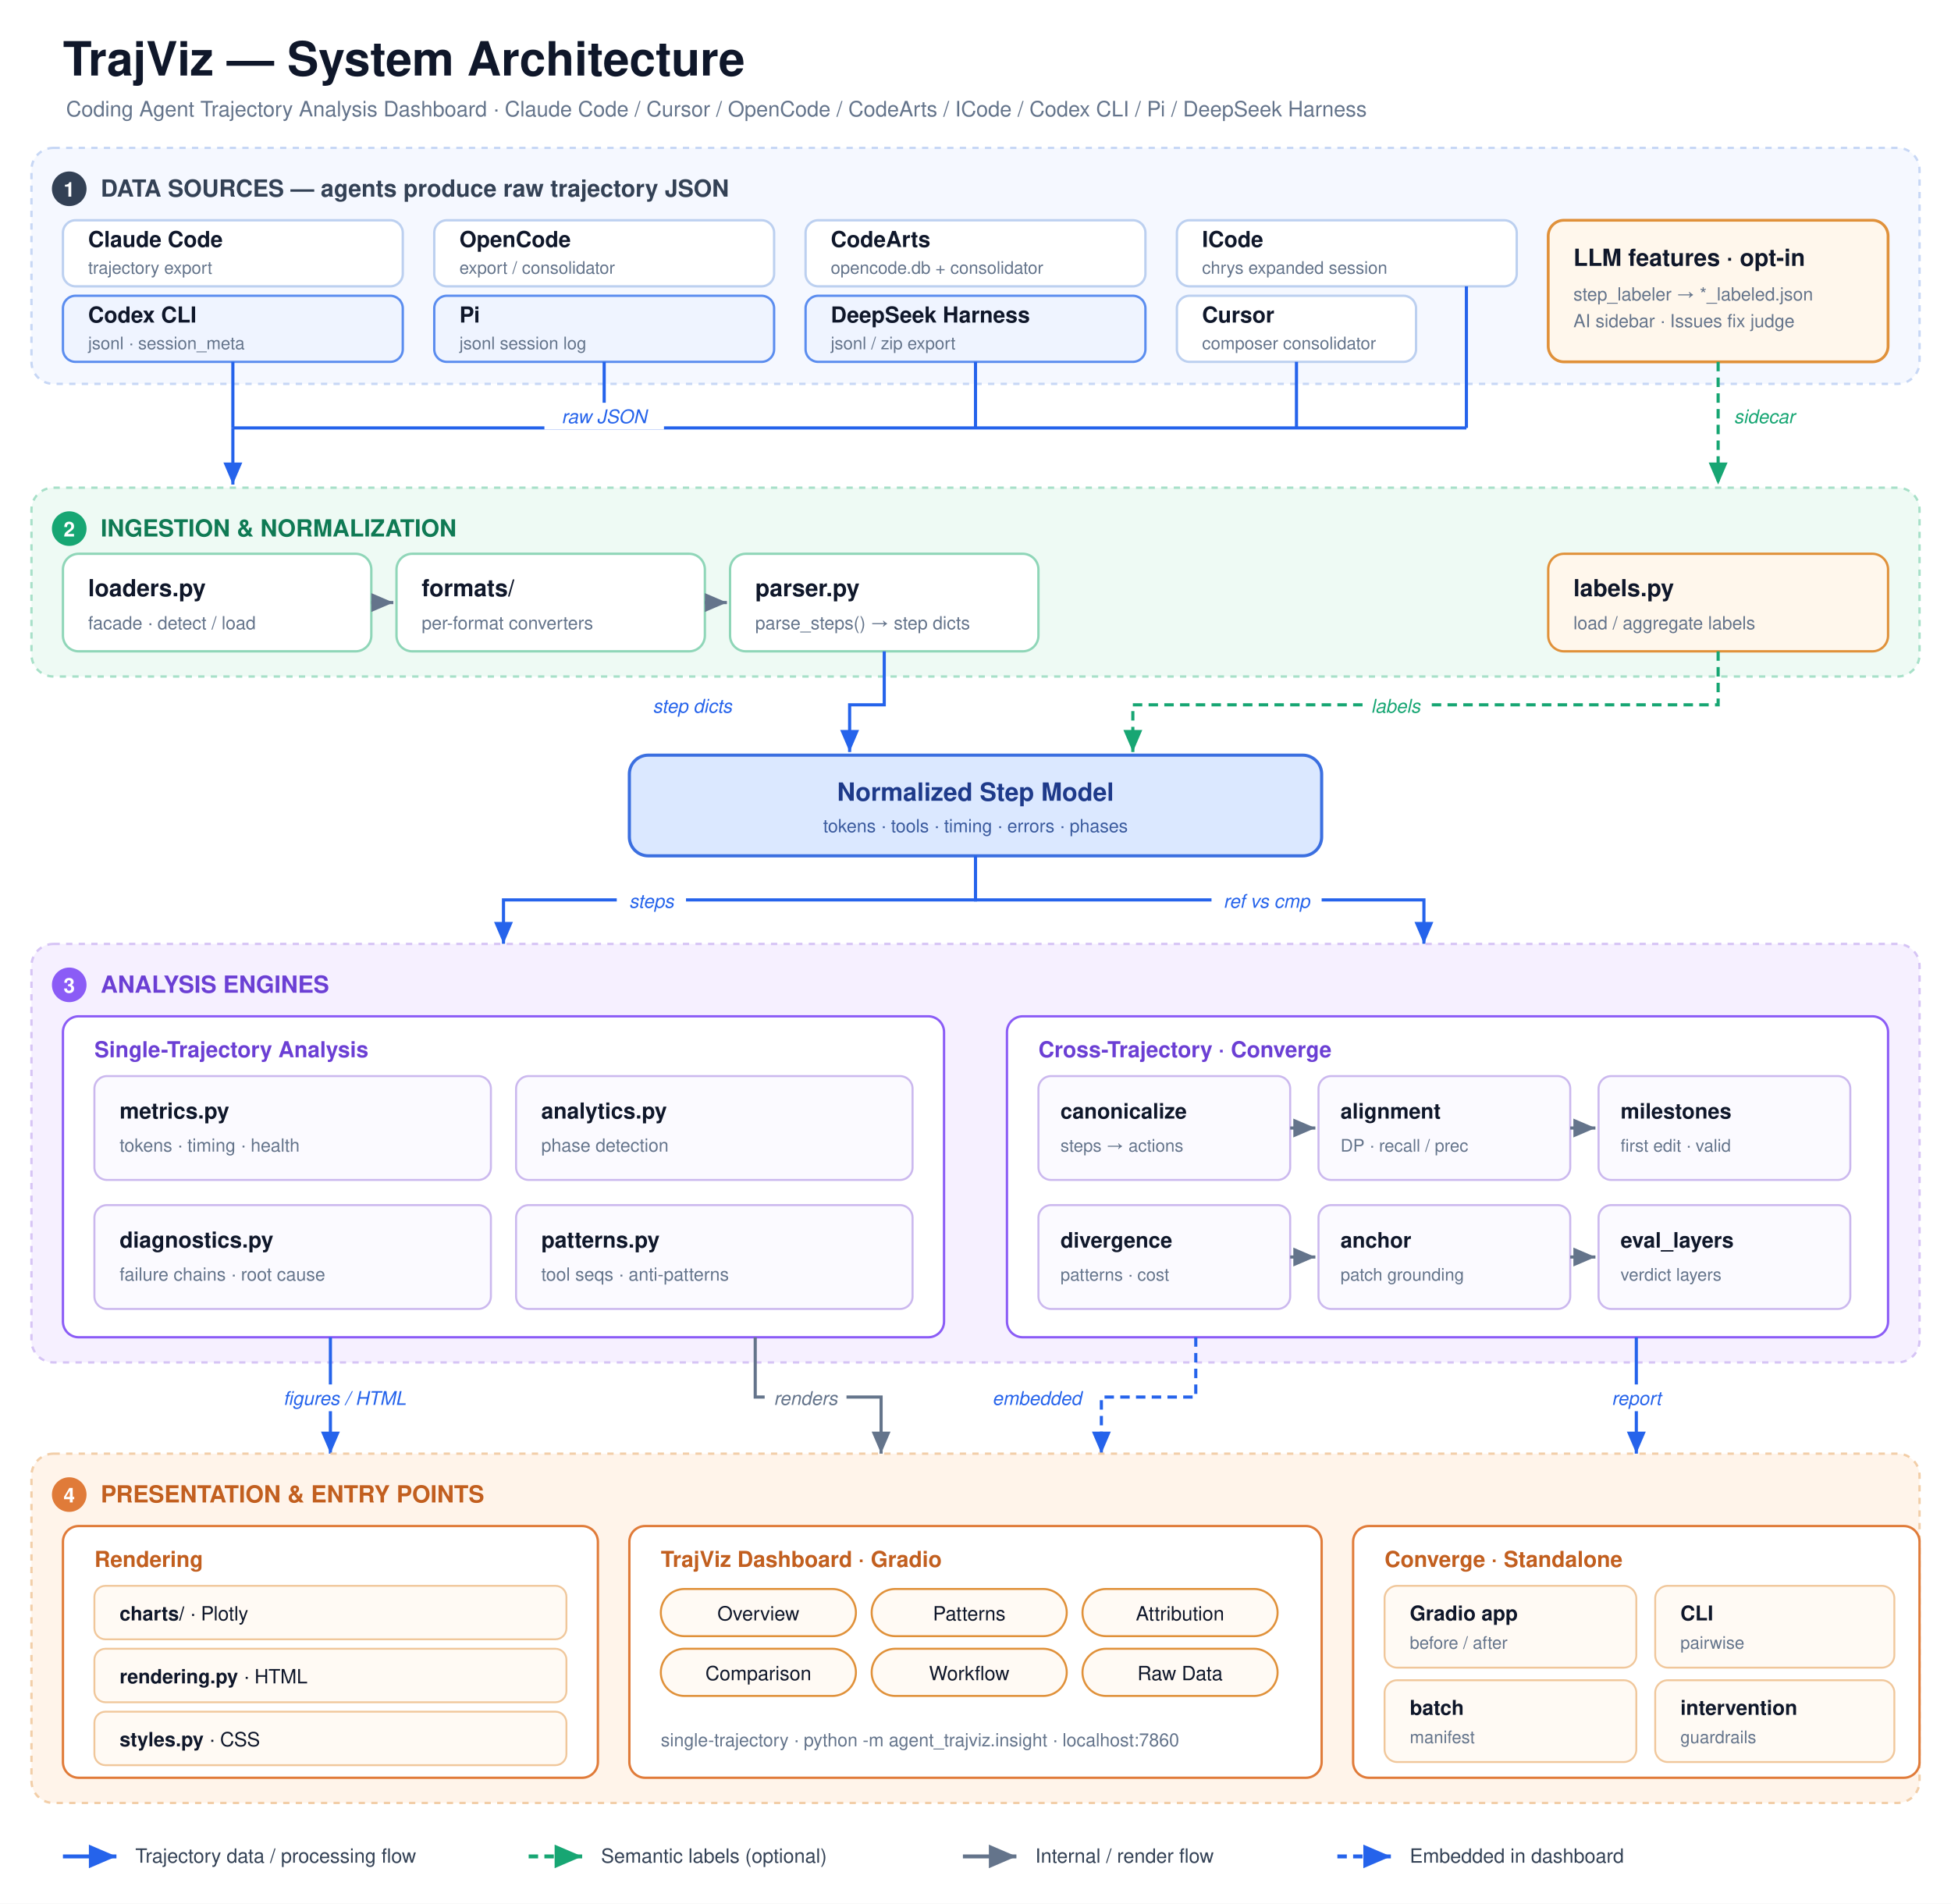
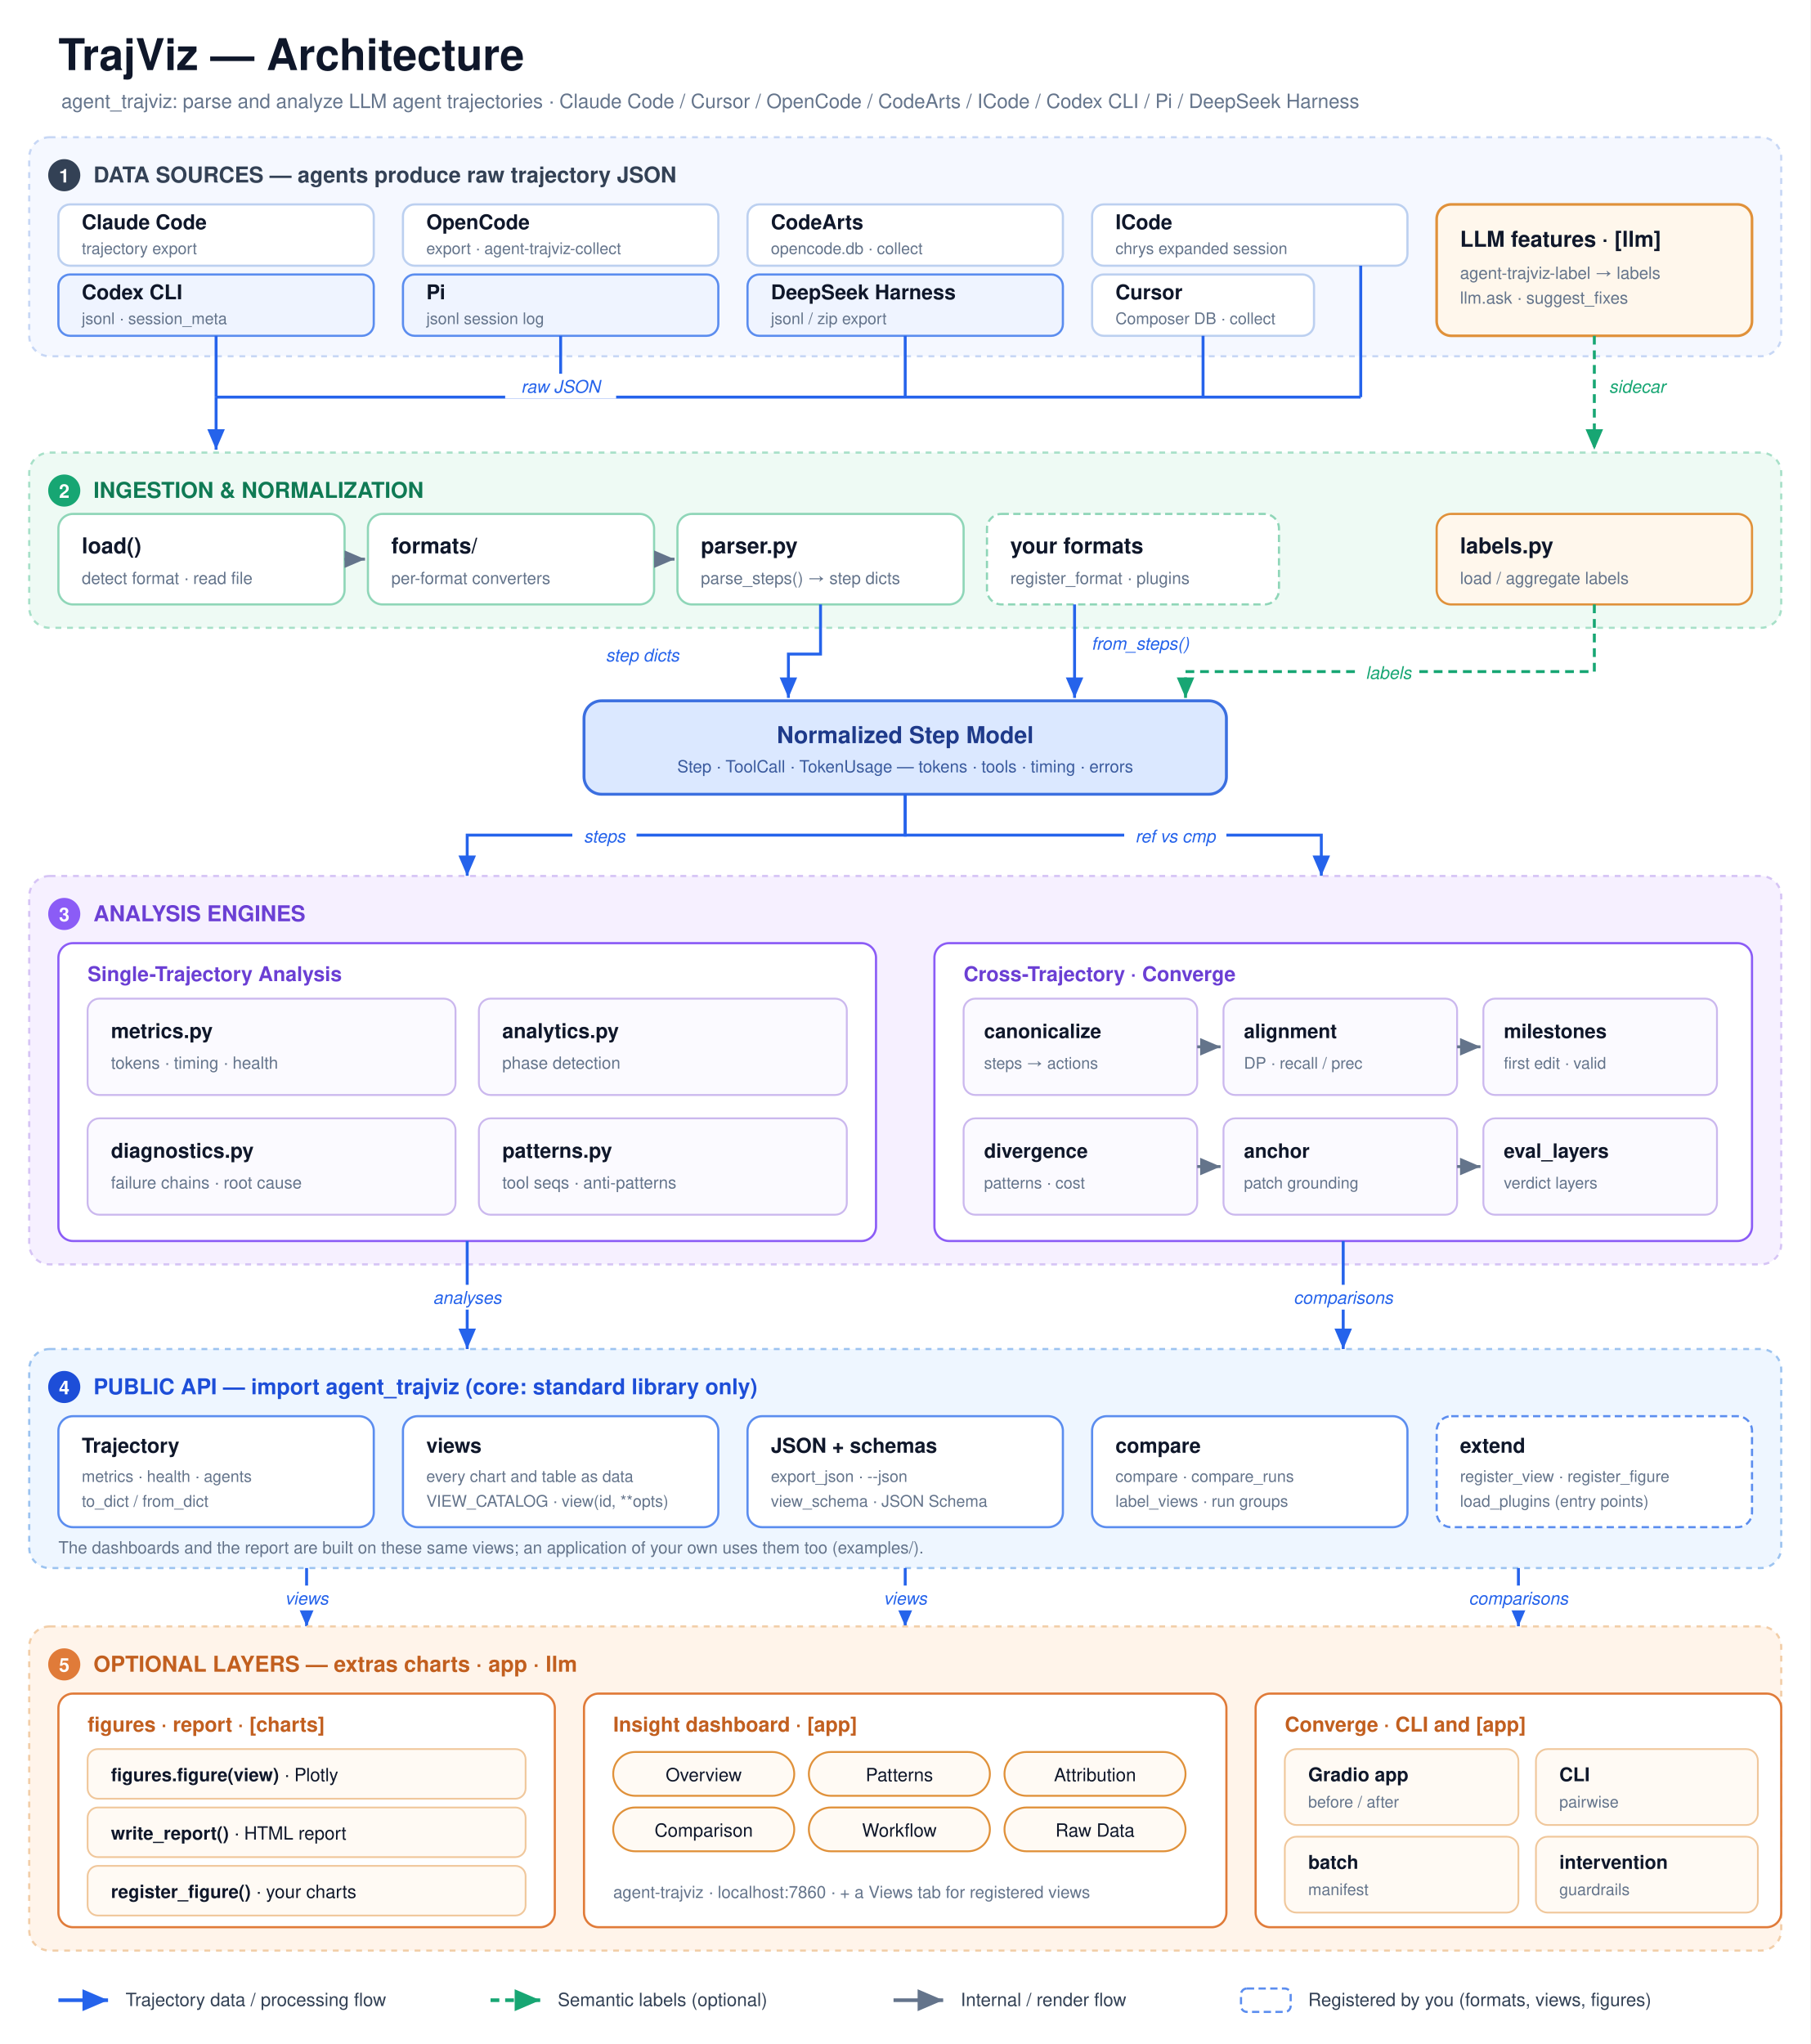
- <svg xmlns="http://www.w3.org/2000/svg" viewBox="0 0 1240 1210" font-family="-apple-system, BlinkMacSystemFont, 'Segoe UI', Helvetica, Arial, sans-serif">
+ <svg xmlns="http://www.w3.org/2000/svg" viewBox="0 0 1240 1400" font-family="-apple-system, BlinkMacSystemFont, 'Segoe UI', Helvetica, Arial, sans-serif">
  <defs>
    <marker id="ah-blue" markerWidth="9" markerHeight="9" refX="7" refY="3" orient="auto">
      <path d="M0,0 L7,3 L0,6 Z" fill="#2563eb" />
    </marker>
    <marker id="ah-grey" markerWidth="9" markerHeight="9" refX="7" refY="3" orient="auto">
      <path d="M0,0 L7,3 L0,6 Z" fill="#64748b" />
    </marker>
    <marker id="ah-green" markerWidth="9" markerHeight="9" refX="7" refY="3" orient="auto">
      <path d="M0,0 L7,3 L0,6 Z" fill="#17a673" />
    </marker>
  </defs>
-   <rect x="0" y="0" width="1240" height="1210" fill="#ffffff" />
-   <text x="40" y="48" font-size="30" font-weight="700" fill="#0f172a">TrajViz — System Architecture</text>
-   <text x="42" y="74" font-size="13.5" fill="#64748b">Coding Agent Trajectory Analysis Dashboard · Claude Code / Cursor / OpenCode / CodeArts / ICode / Codex CLI / Pi / DeepSeek Harness</text>
+   <rect x="0" y="0" width="1240" height="1400" fill="#ffffff" />
+   <text x="40" y="48" font-size="30" font-weight="700" fill="#0f172a">TrajViz — Architecture</text>
+   <text x="42" y="74" font-size="13.5" fill="#64748b">agent_trajviz: parse and analyze LLM agent trajectories · Claude Code / Cursor / OpenCode / CodeArts / ICode / Codex CLI / Pi / DeepSeek Harness</text>
  <rect x="20" y="94" width="1200" height="150" rx="14" fill="#f5f8ff" stroke="#c7d7f5" stroke-width="1.5" stroke-dasharray="4 4" />
  <circle cx="44" cy="120" r="11" fill="#334155" />
  <text x="44" y="125" font-size="13" font-weight="700" fill="#fff" text-anchor="middle">1</text>
  <text x="64" y="125" font-size="15" font-weight="700" fill="#334155">DATA SOURCES — agents produce raw trajectory JSON</text>
  <rect x="40" y="140" width="216" height="42" rx="8" fill="#ffffff" stroke="#bcd0f0" stroke-width="1.5" />
  <text x="56" y="157" font-size="14" font-weight="700" fill="#0f172a">Claude Code</text>
  <text x="56" y="174" font-size="11" fill="#64748b">trajectory export</text>
  <rect x="276" y="140" width="216" height="42" rx="8" fill="#ffffff" stroke="#bcd0f0" stroke-width="1.5" />
  <text x="292" y="157" font-size="14" font-weight="700" fill="#0f172a">OpenCode</text>
-   <text x="292" y="174" font-size="11" fill="#64748b">export / consolidator</text>
+   <text x="292" y="174" font-size="11" fill="#64748b">export · agent-trajviz-collect</text>
  <rect x="512" y="140" width="216" height="42" rx="8" fill="#ffffff" stroke="#bcd0f0" stroke-width="1.5" />
  <text x="528" y="157" font-size="14" font-weight="700" fill="#0f172a">CodeArts</text>
-   <text x="528" y="174" font-size="11" fill="#64748b">opencode.db + consolidator</text>
+   <text x="528" y="174" font-size="11" fill="#64748b">opencode.db · collect</text>
  <rect x="748" y="140" width="216" height="42" rx="8" fill="#ffffff" stroke="#bcd0f0" stroke-width="1.5" />
  <text x="764" y="157" font-size="14" font-weight="700" fill="#0f172a">ICode</text>
  <text x="764" y="174" font-size="11" fill="#64748b">chrys expanded session</text>
  <rect x="40" y="188" width="216" height="42" rx="8" fill="#eff4ff" stroke="#5b8def" stroke-width="1.5" />
  <text x="56" y="205" font-size="14" font-weight="700" fill="#0f172a">Codex CLI</text>
  <text x="56" y="222" font-size="11" fill="#64748b">jsonl · session_meta</text>
  <rect x="276" y="188" width="216" height="42" rx="8" fill="#eff4ff" stroke="#5b8def" stroke-width="1.5" />
  <text x="292" y="205" font-size="14" font-weight="700" fill="#0f172a">Pi</text>
  <text x="292" y="222" font-size="11" fill="#64748b">jsonl session log</text>
  <rect x="512" y="188" width="216" height="42" rx="8" fill="#eff4ff" stroke="#5b8def" stroke-width="1.5" />
  <text x="528" y="205" font-size="14" font-weight="700" fill="#0f172a">DeepSeek Harness</text>
  <text x="528" y="222" font-size="11" fill="#64748b">jsonl / zip export</text>
  <rect x="748" y="188" width="152" height="42" rx="8" fill="#ffffff" stroke="#bcd0f0" stroke-width="1.5" />
  <text x="764" y="205" font-size="14" font-weight="700" fill="#0f172a">Cursor</text>
-   <text x="764" y="222" font-size="11" fill="#64748b">composer consolidator</text>
+   <text x="764" y="222" font-size="11" fill="#64748b">Composer DB · collect</text>
  <rect x="984" y="140" width="216" height="90" rx="10" fill="#fff7ec" stroke="#e0913a" stroke-width="1.8" />
-   <text x="1000" y="169" font-size="15" font-weight="700" fill="#0f172a">LLM features · opt-in</text>
-   <text x="1000" y="191" font-size="11.5" fill="#64748b">step_labeler → *_labeled.json</text>
-   <text x="1000" y="208" font-size="11.5" fill="#64748b">AI sidebar · Issues fix judge</text>
+   <text x="1000" y="169" font-size="15" font-weight="700" fill="#0f172a">LLM features · [llm]</text>
+   <text x="1000" y="191" font-size="11.5" fill="#64748b">agent-trajviz-label → labels</text>
+   <text x="1000" y="208" font-size="11.5" fill="#64748b">llm.ask · suggest_fixes</text>
  <polyline points="148,230 148,272" fill="none" stroke="#2563eb" stroke-width="2" />
  <polyline points="384,230 384,272" fill="none" stroke="#2563eb" stroke-width="2" />
  <polyline points="620,230 620,272" fill="none" stroke="#2563eb" stroke-width="2" />
  <polyline points="932,182 932,272" fill="none" stroke="#2563eb" stroke-width="2" />
  <polyline points="824,230 824,272" fill="none" stroke="#2563eb" stroke-width="2" />
  <polyline points="148,272 932,272" fill="none" stroke="#2563eb" stroke-width="2" />
  <polyline points="148,272 148,308" fill="none" stroke="#2563eb" stroke-width="2" marker-end="url(#ah-blue)" />
  <rect x="346" y="256" width="76" height="17" fill="#ffffff" />
  <text x="384" y="269" font-size="12" fill="#2563eb" font-style="italic" text-anchor="middle">raw JSON</text>
  <polyline points="1092,230 1092,308" fill="none" stroke="#17a673" stroke-width="2" stroke-dasharray="6 4" marker-end="url(#ah-green)" />
  <rect x="1100" y="256" width="52" height="17" fill="#ffffff" />
  <text x="1102" y="269" font-size="12" fill="#17a673" font-style="italic">sidecar</text>
  <rect x="20" y="310" width="1200" height="120" rx="14" fill="#eefaf4" stroke="#a7e0c8" stroke-width="1.5" stroke-dasharray="4 4" />
  <circle cx="44" cy="336" r="11" fill="#17a673" />
  <text x="44" y="341" font-size="13" font-weight="700" fill="#fff" text-anchor="middle">2</text>
  <text x="64" y="341" font-size="15" font-weight="700" fill="#0f7a54">INGESTION &amp; NORMALIZATION</text>
  <rect x="40" y="352" width="196" height="62" rx="10" fill="#ffffff" stroke="#8fd6b8" stroke-width="1.5" />
-   <text x="56" y="379" font-size="15" font-weight="700" fill="#0f172a">loaders.py</text>
-   <text x="56" y="400" font-size="11.5" fill="#64748b">facade · detect / load</text>
+   <text x="56" y="379" font-size="15" font-weight="700" fill="#0f172a">load()</text>
+   <text x="56" y="400" font-size="11.5" fill="#64748b">detect format · read file</text>
  <rect x="252" y="352" width="196" height="62" rx="10" fill="#ffffff" stroke="#8fd6b8" stroke-width="1.5" />
  <text x="268" y="379" font-size="15" font-weight="700" fill="#0f172a">formats/</text>
  <text x="268" y="400" font-size="11.5" fill="#64748b">per-format converters</text>
  <polyline points="236,383 250,383" fill="none" stroke="#64748b" stroke-width="2" marker-end="url(#ah-grey)" />
  <rect x="464" y="352" width="196" height="62" rx="10" fill="#ffffff" stroke="#8fd6b8" stroke-width="1.5" />
  <text x="480" y="379" font-size="15" font-weight="700" fill="#0f172a">parser.py</text>
  <text x="480" y="400" font-size="11.5" fill="#64748b">parse_steps() → step dicts</text>
  <polyline points="448,383 462,383" fill="none" stroke="#64748b" stroke-width="2" marker-end="url(#ah-grey)" />
  <rect x="984" y="352" width="216" height="62" rx="10" fill="#fff7ec" stroke="#e0913a" stroke-width="1.5" />
  <text x="1000" y="379" font-size="15" font-weight="700" fill="#0f172a">labels.py</text>
  <text x="1000" y="400" font-size="11.5" fill="#64748b">load / aggregate labels</text>
+   <rect x="676" y="352" width="200" height="62" rx="10" fill="#ffffff" stroke="#8fd6b8" stroke-width="1.5" stroke-dasharray="5 3" />
+   <text x="692" y="379" font-size="15" font-weight="700" fill="#0f172a">your formats</text>
+   <text x="692" y="400" font-size="11.5" fill="#64748b">register_format · plugins</text>
  <polyline points="562,414 562,448 540,448 540,478" fill="none" stroke="#2563eb" stroke-width="2" marker-end="url(#ah-blue)" />
  <rect x="408" y="440" width="64" height="17" fill="#ffffff" />
  <text x="440" y="453" font-size="12" fill="#2563eb" font-style="italic" text-anchor="middle">step dicts</text>
-   <polyline points="1092,414 1092,448 720,448 720,478" fill="none" stroke="#17a673" stroke-width="2" stroke-dasharray="6 4" marker-end="url(#ah-green)" />
-   <rect x="866" y="440" width="42" height="17" fill="#ffffff" />
-   <text x="887" y="453" font-size="12" fill="#17a673" font-style="italic" text-anchor="middle">labels</text>
+   <polyline points="736,414 736,478" fill="none" stroke="#2563eb" stroke-width="2" marker-end="url(#ah-blue)" />
+   <rect x="742" y="432" width="78" height="17" fill="#ffffff" />
+   <text x="781" y="445" font-size="12" fill="#2563eb" font-style="italic" text-anchor="middle">from_steps()</text>
+   <polyline points="1092,414 1092,460 812,460 812,478" fill="none" stroke="#17a673" stroke-width="2" stroke-dasharray="6 4" marker-end="url(#ah-green)" />
+   <rect x="930" y="452" width="42" height="17" fill="#ffffff" />
+   <text x="951" y="465" font-size="12" fill="#17a673" font-style="italic" text-anchor="middle">labels</text>
  <rect x="400" y="480" width="440" height="64" rx="12" fill="#dbe8ff" stroke="#3b6fe0" stroke-width="2" />
  <text x="620" y="509" font-size="16" font-weight="700" fill="#1e3a8a" text-anchor="middle">Normalized Step Model</text>
-   <text x="620" y="529" font-size="11.5" fill="#3b5b9e" text-anchor="middle">tokens · tools · timing · errors · phases</text>
+   <text x="620" y="529" font-size="11.5" fill="#3b5b9e" text-anchor="middle">Step · ToolCall · TokenUsage — tokens · tools · timing · errors</text>
  <polyline points="620,544 620,572 320,572 320,600" fill="none" stroke="#2563eb" stroke-width="2" marker-end="url(#ah-blue)" />
  <rect x="392" y="564" width="44" height="17" fill="#ffffff" />
  <text x="414" y="577" font-size="12" fill="#2563eb" font-style="italic" text-anchor="middle">steps</text>
  <polyline points="620,544 620,572 905,572 905,600" fill="none" stroke="#2563eb" stroke-width="2" marker-end="url(#ah-blue)" />
  <rect x="770" y="564" width="70" height="17" fill="#ffffff" />
  <text x="805" y="577" font-size="12" fill="#2563eb" font-style="italic" text-anchor="middle">ref vs cmp</text>
  <rect x="20" y="600" width="1200" height="266" rx="14" fill="#f6f0ff" stroke="#d6c4f5" stroke-width="1.5" stroke-dasharray="4 4" />
  <circle cx="44" cy="626" r="11" fill="#8b5cf6" />
  <text x="44" y="631" font-size="13" font-weight="700" fill="#fff" text-anchor="middle">3</text>
  <text x="64" y="631" font-size="15" font-weight="700" fill="#6b3fd4">ANALYSIS ENGINES</text>
  <rect x="40" y="646" width="560" height="204" rx="10" fill="#ffffff" stroke="#8b5cf6" stroke-width="1.5" />
  <text x="60" y="672" font-size="14" font-weight="700" fill="#6b3fd4">Single-Trajectory Analysis</text>
  <rect x="60" y="684" width="252" height="66" rx="8" fill="#fbfaff" stroke="#cbb8ee" stroke-width="1.3" />
  <text x="76" y="711" font-size="14" font-weight="700" fill="#0f172a">metrics.py</text>
  <text x="76" y="732" font-size="11.5" fill="#64748b">tokens · timing · health</text>
  <rect x="328" y="684" width="252" height="66" rx="8" fill="#fbfaff" stroke="#cbb8ee" stroke-width="1.3" />
  <text x="344" y="711" font-size="14" font-weight="700" fill="#0f172a">analytics.py</text>
  <text x="344" y="732" font-size="11.5" fill="#64748b">phase detection</text>
  <rect x="60" y="766" width="252" height="66" rx="8" fill="#fbfaff" stroke="#cbb8ee" stroke-width="1.3" />
  <text x="76" y="793" font-size="14" font-weight="700" fill="#0f172a">diagnostics.py</text>
  <text x="76" y="814" font-size="11.5" fill="#64748b">failure chains · root cause</text>
  <rect x="328" y="766" width="252" height="66" rx="8" fill="#fbfaff" stroke="#cbb8ee" stroke-width="1.3" />
  <text x="344" y="793" font-size="14" font-weight="700" fill="#0f172a">patterns.py</text>
  <text x="344" y="814" font-size="11.5" fill="#64748b">tool seqs · anti-patterns</text>
  <rect x="640" y="646" width="560" height="204" rx="10" fill="#ffffff" stroke="#8b5cf6" stroke-width="1.5" />
  <text x="660" y="672" font-size="14" font-weight="700" fill="#6b3fd4">Cross-Trajectory · Converge</text>
  <rect x="660" y="684" width="160" height="66" rx="8" fill="#fbfaff" stroke="#cbb8ee" stroke-width="1.3" />
  <text x="674" y="711" font-size="13.5" font-weight="700" fill="#0f172a">canonicalize</text>
  <text x="674" y="732" font-size="11" fill="#64748b">steps → actions</text>
  <rect x="838" y="684" width="160" height="66" rx="8" fill="#fbfaff" stroke="#cbb8ee" stroke-width="1.3" />
  <text x="852" y="711" font-size="13.5" font-weight="700" fill="#0f172a">alignment</text>
  <text x="852" y="732" font-size="11" fill="#64748b">DP · recall / prec</text>
  <rect x="1016" y="684" width="160" height="66" rx="8" fill="#fbfaff" stroke="#cbb8ee" stroke-width="1.3" />
  <text x="1030" y="711" font-size="13.5" font-weight="700" fill="#0f172a">milestones</text>
  <text x="1030" y="732" font-size="11" fill="#64748b">first edit · valid</text>
  <polyline points="820,717 836,717" fill="none" stroke="#64748b" stroke-width="2" marker-end="url(#ah-grey)" />
  <polyline points="998,717 1014,717" fill="none" stroke="#64748b" stroke-width="2" marker-end="url(#ah-grey)" />
  <rect x="660" y="766" width="160" height="66" rx="8" fill="#fbfaff" stroke="#cbb8ee" stroke-width="1.3" />
  <text x="674" y="793" font-size="13.5" font-weight="700" fill="#0f172a">divergence</text>
  <text x="674" y="814" font-size="11" fill="#64748b">patterns · cost</text>
  <rect x="838" y="766" width="160" height="66" rx="8" fill="#fbfaff" stroke="#cbb8ee" stroke-width="1.3" />
  <text x="852" y="793" font-size="13.5" font-weight="700" fill="#0f172a">anchor</text>
  <text x="852" y="814" font-size="11" fill="#64748b">patch grounding</text>
  <rect x="1016" y="766" width="160" height="66" rx="8" fill="#fbfaff" stroke="#cbb8ee" stroke-width="1.3" />
  <text x="1030" y="793" font-size="13.5" font-weight="700" fill="#0f172a">eval_layers</text>
  <text x="1030" y="814" font-size="11" fill="#64748b">verdict layers</text>
  <polyline points="820,799 836,799" fill="none" stroke="#64748b" stroke-width="2" marker-end="url(#ah-grey)" />
  <polyline points="998,799 1014,799" fill="none" stroke="#64748b" stroke-width="2" marker-end="url(#ah-grey)" />
-   <polyline points="210,850 210,924" fill="none" stroke="#2563eb" stroke-width="2" marker-end="url(#ah-blue)" />
-   <rect x="176" y="880" width="86" height="17" fill="#ffffff" />
-   <text x="219" y="893" font-size="12" fill="#2563eb" font-style="italic" text-anchor="middle">figures / HTML</text>
-   <polyline points="480,850 480,888 560,888 560,924" fill="none" stroke="#64748b" stroke-width="2" marker-end="url(#ah-grey)" />
-   <rect x="486" y="880" width="52" height="17" fill="#ffffff" />
-   <text x="512" y="893" font-size="12" fill="#64748b" font-style="italic" text-anchor="middle">renders</text>
-   <polyline points="760,850 760,888 700,888 700,924" fill="none" stroke="#2563eb" stroke-width="2" stroke-dasharray="6 4" marker-end="url(#ah-blue)" />
-   <rect x="626" y="880" width="66" height="17" fill="#ffffff" />
-   <text x="659" y="893" font-size="12" fill="#2563eb" font-style="italic" text-anchor="middle">embedded</text>
-   <polyline points="1040,850 1040,924" fill="none" stroke="#2563eb" stroke-width="2" marker-end="url(#ah-blue)" />
-   <rect x="1016" y="880" width="48" height="17" fill="#ffffff" />
-   <text x="1040" y="893" font-size="12" fill="#2563eb" font-style="italic" text-anchor="middle">report</text>
-   <rect x="20" y="924" width="1200" height="222" rx="14" fill="#fff4ea" stroke="#f2cea8" stroke-width="1.5" stroke-dasharray="4 4" />
-   <circle cx="44" cy="950" r="11" fill="#e07b39" />
+   <polyline points="320,850 320,924" fill="none" stroke="#2563eb" stroke-width="2" marker-end="url(#ah-blue)" />
+   <rect x="288" y="880" width="64" height="17" fill="#ffffff" />
+   <text x="320" y="893" font-size="12" fill="#2563eb" font-style="italic" text-anchor="middle">analyses</text>
+   <polyline points="920,850 920,924" fill="none" stroke="#2563eb" stroke-width="2" marker-end="url(#ah-blue)" />
+   <rect x="880" y="880" width="80" height="17" fill="#ffffff" />
+   <text x="920" y="893" font-size="12" fill="#2563eb" font-style="italic" text-anchor="middle">comparisons</text>
+   <rect x="20" y="924" width="1200" height="150" rx="14" fill="#eef6ff" stroke="#9cc3f0" stroke-width="1.5" stroke-dasharray="4 4" />
+   <circle cx="44" cy="950" r="11" fill="#1d4ed8" />
  <text x="44" y="955" font-size="13" font-weight="700" fill="#fff" text-anchor="middle">4</text>
-   <text x="64" y="955" font-size="15" font-weight="700" fill="#c25f1f">PRESENTATION &amp; ENTRY POINTS</text>
-   <rect x="40" y="970" width="340" height="160" rx="10" fill="#ffffff" stroke="#e07b39" stroke-width="1.5" />
-   <text x="60" y="996" font-size="14" font-weight="700" fill="#c25f1f">Rendering</text>
-   <rect x="60" y="1008" width="300" height="34" rx="7" fill="#fffaf4" stroke="#f0c79b" stroke-width="1.2" />
-   <text x="76" y="1030" font-size="12.5" fill="#0f172a">
-     <tspan font-weight="700">charts/</tspan> · Plotly</text>
-   <rect x="60" y="1048" width="300" height="34" rx="7" fill="#fffaf4" stroke="#f0c79b" stroke-width="1.2" />
-   <text x="76" y="1070" font-size="12.5" fill="#0f172a">
-     <tspan font-weight="700">rendering.py</tspan> · HTML</text>
-   <rect x="60" y="1088" width="300" height="34" rx="7" fill="#fffaf4" stroke="#f0c79b" stroke-width="1.2" />
-   <text x="76" y="1110" font-size="12.5" fill="#0f172a">
-     <tspan font-weight="700">styles.py</tspan> · CSS</text>
-   <rect x="400" y="970" width="440" height="160" rx="10" fill="#ffffff" stroke="#e07b39" stroke-width="1.5" />
-   <text x="420" y="996" font-size="14" font-weight="700" fill="#c25f1f">TrajViz Dashboard · Gradio</text>
+   <text x="64" y="955" font-size="15" font-weight="700" fill="#1d4ed8">PUBLIC API — import agent_trajviz (core: standard library only)</text>
+   <g>
+     <rect x="40" y="970" width="216" height="76" rx="10" fill="#ffffff" stroke="#5b8def" stroke-width="1.5" />
+     <text x="56" y="995" font-size="14" font-weight="700" fill="#0f172a">Trajectory</text>
+     <text x="56" y="1015" font-size="11" fill="#64748b">metrics · health · agents</text>
+     <text x="56" y="1032" font-size="11" fill="#64748b">to_dict / from_dict</text>
+     <rect x="276" y="970" width="216" height="76" rx="10" fill="#ffffff" stroke="#5b8def" stroke-width="1.5" />
+     <text x="292" y="995" font-size="14" font-weight="700" fill="#0f172a">views</text>
+     <text x="292" y="1015" font-size="11" fill="#64748b">every chart and table as data</text>
+     <text x="292" y="1032" font-size="11" fill="#64748b">VIEW_CATALOG · view(id, **opts)</text>
+     <rect x="512" y="970" width="216" height="76" rx="10" fill="#ffffff" stroke="#5b8def" stroke-width="1.5" />
+     <text x="528" y="995" font-size="14" font-weight="700" fill="#0f172a">JSON + schemas</text>
+     <text x="528" y="1015" font-size="11" fill="#64748b">export_json · --json</text>
+     <text x="528" y="1032" font-size="11" fill="#64748b">view_schema · JSON Schema</text>
+     <rect x="748" y="970" width="216" height="76" rx="10" fill="#ffffff" stroke="#5b8def" stroke-width="1.5" />
+     <text x="764" y="995" font-size="14" font-weight="700" fill="#0f172a">compare</text>
+     <text x="764" y="1015" font-size="11" fill="#64748b">compare · compare_runs</text>
+     <text x="764" y="1032" font-size="11" fill="#64748b">label_views · run groups</text>
+     <rect x="984" y="970" width="216" height="76" rx="10" fill="#ffffff" stroke="#5b8def" stroke-width="1.5" stroke-dasharray="5 3" />
+     <text x="1000" y="995" font-size="14" font-weight="700" fill="#0f172a">extend</text>
+     <text x="1000" y="1015" font-size="11" fill="#64748b">register_view · register_figure</text>
+     <text x="1000" y="1032" font-size="11" fill="#64748b">load_plugins (entry points)</text>
+   </g>
+   <text x="40" y="1064" font-size="11.5" fill="#64748b">The dashboards and the report are built on these same views; an application of your own uses them too (examples/).</text>
+   <polyline points="210,1074 210,1114" fill="none" stroke="#2563eb" stroke-width="2" marker-end="url(#ah-blue)" />
+   <rect x="176" y="1086" width="68" height="17" fill="#ffffff" />
+   <text x="210" y="1099" font-size="12" fill="#2563eb" font-style="italic" text-anchor="middle">views</text>
+   <polyline points="620,1074 620,1114" fill="none" stroke="#2563eb" stroke-width="2" marker-end="url(#ah-blue)" />
+   <rect x="586" y="1086" width="68" height="17" fill="#ffffff" />
+   <text x="620" y="1099" font-size="12" fill="#2563eb" font-style="italic" text-anchor="middle">views</text>
+   <polyline points="1040,1074 1040,1114" fill="none" stroke="#2563eb" stroke-width="2" marker-end="url(#ah-blue)" />
+   <rect x="996" y="1086" width="88" height="17" fill="#ffffff" />
+   <text x="1040" y="1099" font-size="12" fill="#2563eb" font-style="italic" text-anchor="middle">comparisons</text>
+   <rect x="20" y="1114" width="1200" height="222" rx="14" fill="#fff4ea" stroke="#f2cea8" stroke-width="1.5" stroke-dasharray="4 4" />
+   <circle cx="44" cy="1140" r="11" fill="#e07b39" />
+   <text x="44" y="1145" font-size="13" font-weight="700" fill="#fff" text-anchor="middle">5</text>
+   <text x="64" y="1145" font-size="15" font-weight="700" fill="#c25f1f">OPTIONAL LAYERS — extras charts · app · llm</text>
+   <rect x="40" y="1160" width="340" height="160" rx="10" fill="#ffffff" stroke="#e07b39" stroke-width="1.5" />
+   <text x="60" y="1186" font-size="14" font-weight="700" fill="#c25f1f">figures · report · [charts]</text>
+   <rect x="60" y="1198" width="300" height="34" rx="7" fill="#fffaf4" stroke="#f0c79b" stroke-width="1.2" />
+   <text x="76" y="1220" font-size="12.5" fill="#0f172a">
+     <tspan font-weight="700">figures.figure(view)</tspan> · Plotly</text>
+   <rect x="60" y="1238" width="300" height="34" rx="7" fill="#fffaf4" stroke="#f0c79b" stroke-width="1.2" />
+   <text x="76" y="1260" font-size="12.5" fill="#0f172a">
+     <tspan font-weight="700">write_report()</tspan> · HTML report</text>
+   <rect x="60" y="1278" width="300" height="34" rx="7" fill="#fffaf4" stroke="#f0c79b" stroke-width="1.2" />
+   <text x="76" y="1300" font-size="12.5" fill="#0f172a">
+     <tspan font-weight="700">register_figure()</tspan> · your charts</text>
+   <rect x="400" y="1160" width="440" height="160" rx="10" fill="#ffffff" stroke="#e07b39" stroke-width="1.5" />
+   <text x="420" y="1186" font-size="14" font-weight="700" fill="#c25f1f">Insight dashboard · [app]</text>
  <g font-size="12.5">
-     <rect x="420" y="1010" width="124" height="30" rx="15" fill="#fffaf4" stroke="#e0913a" stroke-width="1.3" />
-     <text x="482" y="1030" text-anchor="middle" fill="#0f172a">Overview</text>
-     <rect x="554" y="1010" width="124" height="30" rx="15" fill="#fffaf4" stroke="#e0913a" stroke-width="1.3" />
-     <text x="616" y="1030" text-anchor="middle" fill="#0f172a">Patterns</text>
-     <rect x="688" y="1010" width="124" height="30" rx="15" fill="#fffaf4" stroke="#e0913a" stroke-width="1.3" />
-     <text x="750" y="1030" text-anchor="middle" fill="#0f172a">Attribution</text>
-     <rect x="420" y="1048" width="124" height="30" rx="15" fill="#fffaf4" stroke="#e0913a" stroke-width="1.3" />
-     <text x="482" y="1068" text-anchor="middle" fill="#0f172a">Comparison</text>
-     <rect x="554" y="1048" width="124" height="30" rx="15" fill="#fffaf4" stroke="#e0913a" stroke-width="1.3" />
-     <text x="616" y="1068" text-anchor="middle" fill="#0f172a">Workflow</text>
-     <rect x="688" y="1048" width="124" height="30" rx="15" fill="#fffaf4" stroke="#e0913a" stroke-width="1.3" />
-     <text x="750" y="1068" text-anchor="middle" fill="#0f172a">Raw Data</text>
+     <rect x="420" y="1200" width="124" height="30" rx="15" fill="#fffaf4" stroke="#e0913a" stroke-width="1.3" />
+     <text x="482" y="1220" text-anchor="middle" fill="#0f172a">Overview</text>
+     <rect x="554" y="1200" width="124" height="30" rx="15" fill="#fffaf4" stroke="#e0913a" stroke-width="1.3" />
+     <text x="616" y="1220" text-anchor="middle" fill="#0f172a">Patterns</text>
+     <rect x="688" y="1200" width="124" height="30" rx="15" fill="#fffaf4" stroke="#e0913a" stroke-width="1.3" />
+     <text x="750" y="1220" text-anchor="middle" fill="#0f172a">Attribution</text>
+     <rect x="420" y="1238" width="124" height="30" rx="15" fill="#fffaf4" stroke="#e0913a" stroke-width="1.3" />
+     <text x="482" y="1258" text-anchor="middle" fill="#0f172a">Comparison</text>
+     <rect x="554" y="1238" width="124" height="30" rx="15" fill="#fffaf4" stroke="#e0913a" stroke-width="1.3" />
+     <text x="616" y="1258" text-anchor="middle" fill="#0f172a">Workflow</text>
+     <rect x="688" y="1238" width="124" height="30" rx="15" fill="#fffaf4" stroke="#e0913a" stroke-width="1.3" />
+     <text x="750" y="1258" text-anchor="middle" fill="#0f172a">Raw Data</text>
  </g>
-   <text x="420" y="1110" font-size="11.5" fill="#64748b">single-trajectory · python -m agent_trajviz.insight · localhost:7860</text>
-   <rect x="860" y="970" width="360" height="160" rx="10" fill="#ffffff" stroke="#e07b39" stroke-width="1.5" />
-   <text x="880" y="996" font-size="14" font-weight="700" fill="#c25f1f">Converge · Standalone</text>
-   <rect x="880" y="1008" width="160" height="52" rx="8" fill="#fffaf4" stroke="#f0c79b" stroke-width="1.2" />
-   <text x="896" y="1030" font-size="13" font-weight="700" fill="#0f172a">Gradio app</text>
-   <text x="896" y="1048" font-size="11" fill="#64748b">before / after</text>
-   <rect x="1052" y="1008" width="152" height="52" rx="8" fill="#fffaf4" stroke="#f0c79b" stroke-width="1.2" />
-   <text x="1068" y="1030" font-size="13" font-weight="700" fill="#0f172a">CLI</text>
-   <text x="1068" y="1048" font-size="11" fill="#64748b">pairwise</text>
-   <rect x="880" y="1068" width="160" height="52" rx="8" fill="#fffaf4" stroke="#f0c79b" stroke-width="1.2" />
-   <text x="896" y="1090" font-size="13" font-weight="700" fill="#0f172a">batch</text>
-   <text x="896" y="1108" font-size="11" fill="#64748b">manifest</text>
-   <rect x="1052" y="1068" width="152" height="52" rx="8" fill="#fffaf4" stroke="#f0c79b" stroke-width="1.2" />
-   <text x="1068" y="1090" font-size="13" font-weight="700" fill="#0f172a">intervention</text>
-   <text x="1068" y="1108" font-size="11" fill="#64748b">guardrails</text>
+   <text x="420" y="1300" font-size="11.5" fill="#64748b">agent-trajviz · localhost:7860 · + a Views tab for registered views</text>
+   <rect x="860" y="1160" width="360" height="160" rx="10" fill="#ffffff" stroke="#e07b39" stroke-width="1.5" />
+   <text x="880" y="1186" font-size="14" font-weight="700" fill="#c25f1f">Converge · CLI and [app]</text>
+   <rect x="880" y="1198" width="160" height="52" rx="8" fill="#fffaf4" stroke="#f0c79b" stroke-width="1.2" />
+   <text x="896" y="1220" font-size="13" font-weight="700" fill="#0f172a">Gradio app</text>
+   <text x="896" y="1238" font-size="11" fill="#64748b">before / after</text>
+   <rect x="1052" y="1198" width="152" height="52" rx="8" fill="#fffaf4" stroke="#f0c79b" stroke-width="1.2" />
+   <text x="1068" y="1220" font-size="13" font-weight="700" fill="#0f172a">CLI</text>
+   <text x="1068" y="1238" font-size="11" fill="#64748b">pairwise</text>
+   <rect x="880" y="1258" width="160" height="52" rx="8" fill="#fffaf4" stroke="#f0c79b" stroke-width="1.2" />
+   <text x="896" y="1280" font-size="13" font-weight="700" fill="#0f172a">batch</text>
+   <text x="896" y="1298" font-size="11" fill="#64748b">manifest</text>
+   <rect x="1052" y="1258" width="152" height="52" rx="8" fill="#fffaf4" stroke="#f0c79b" stroke-width="1.2" />
+   <text x="1068" y="1280" font-size="13" font-weight="700" fill="#0f172a">intervention</text>
+   <text x="1068" y="1298" font-size="11" fill="#64748b">guardrails</text>
  <g font-size="12.5" fill="#334155">
-     <polyline points="40,1180 74,1180" fill="none" stroke="#2563eb" stroke-width="2.5" marker-end="url(#ah-blue)" />
-     <text x="86" y="1184">Trajectory data / processing flow</text>
-     <polyline points="336,1180 370,1180" fill="none" stroke="#17a673" stroke-width="2.5" stroke-dasharray="6 4" marker-end="url(#ah-green)" />
-     <text x="382" y="1184">Semantic labels (optional)</text>
-     <polyline points="612,1180 646,1180" fill="none" stroke="#64748b" stroke-width="2.5" marker-end="url(#ah-grey)" />
-     <text x="658" y="1184">Internal / render flow</text>
-     <polyline points="850,1180 884,1180" fill="none" stroke="#2563eb" stroke-width="2.5" stroke-dasharray="6 4" marker-end="url(#ah-blue)" />
-     <text x="896" y="1184">Embedded in dashboard</text>
+     <polyline points="40,1370 74,1370" fill="none" stroke="#2563eb" stroke-width="2.5" marker-end="url(#ah-blue)" />
+     <text x="86" y="1374">Trajectory data / processing flow</text>
+     <polyline points="336,1370 370,1370" fill="none" stroke="#17a673" stroke-width="2.5" stroke-dasharray="6 4" marker-end="url(#ah-green)" />
+     <text x="382" y="1374">Semantic labels (optional)</text>
+     <polyline points="612,1370 646,1370" fill="none" stroke="#64748b" stroke-width="2.5" marker-end="url(#ah-grey)" />
+     <text x="658" y="1374">Internal / render flow</text>
+     <rect x="850" y="1362" width="34" height="16" rx="4" fill="#ffffff" stroke="#5b8def" stroke-width="1.5" stroke-dasharray="5 3" />
+     <text x="896" y="1374">Registered by you (formats, views, figures)</text>
  </g>
</svg>
